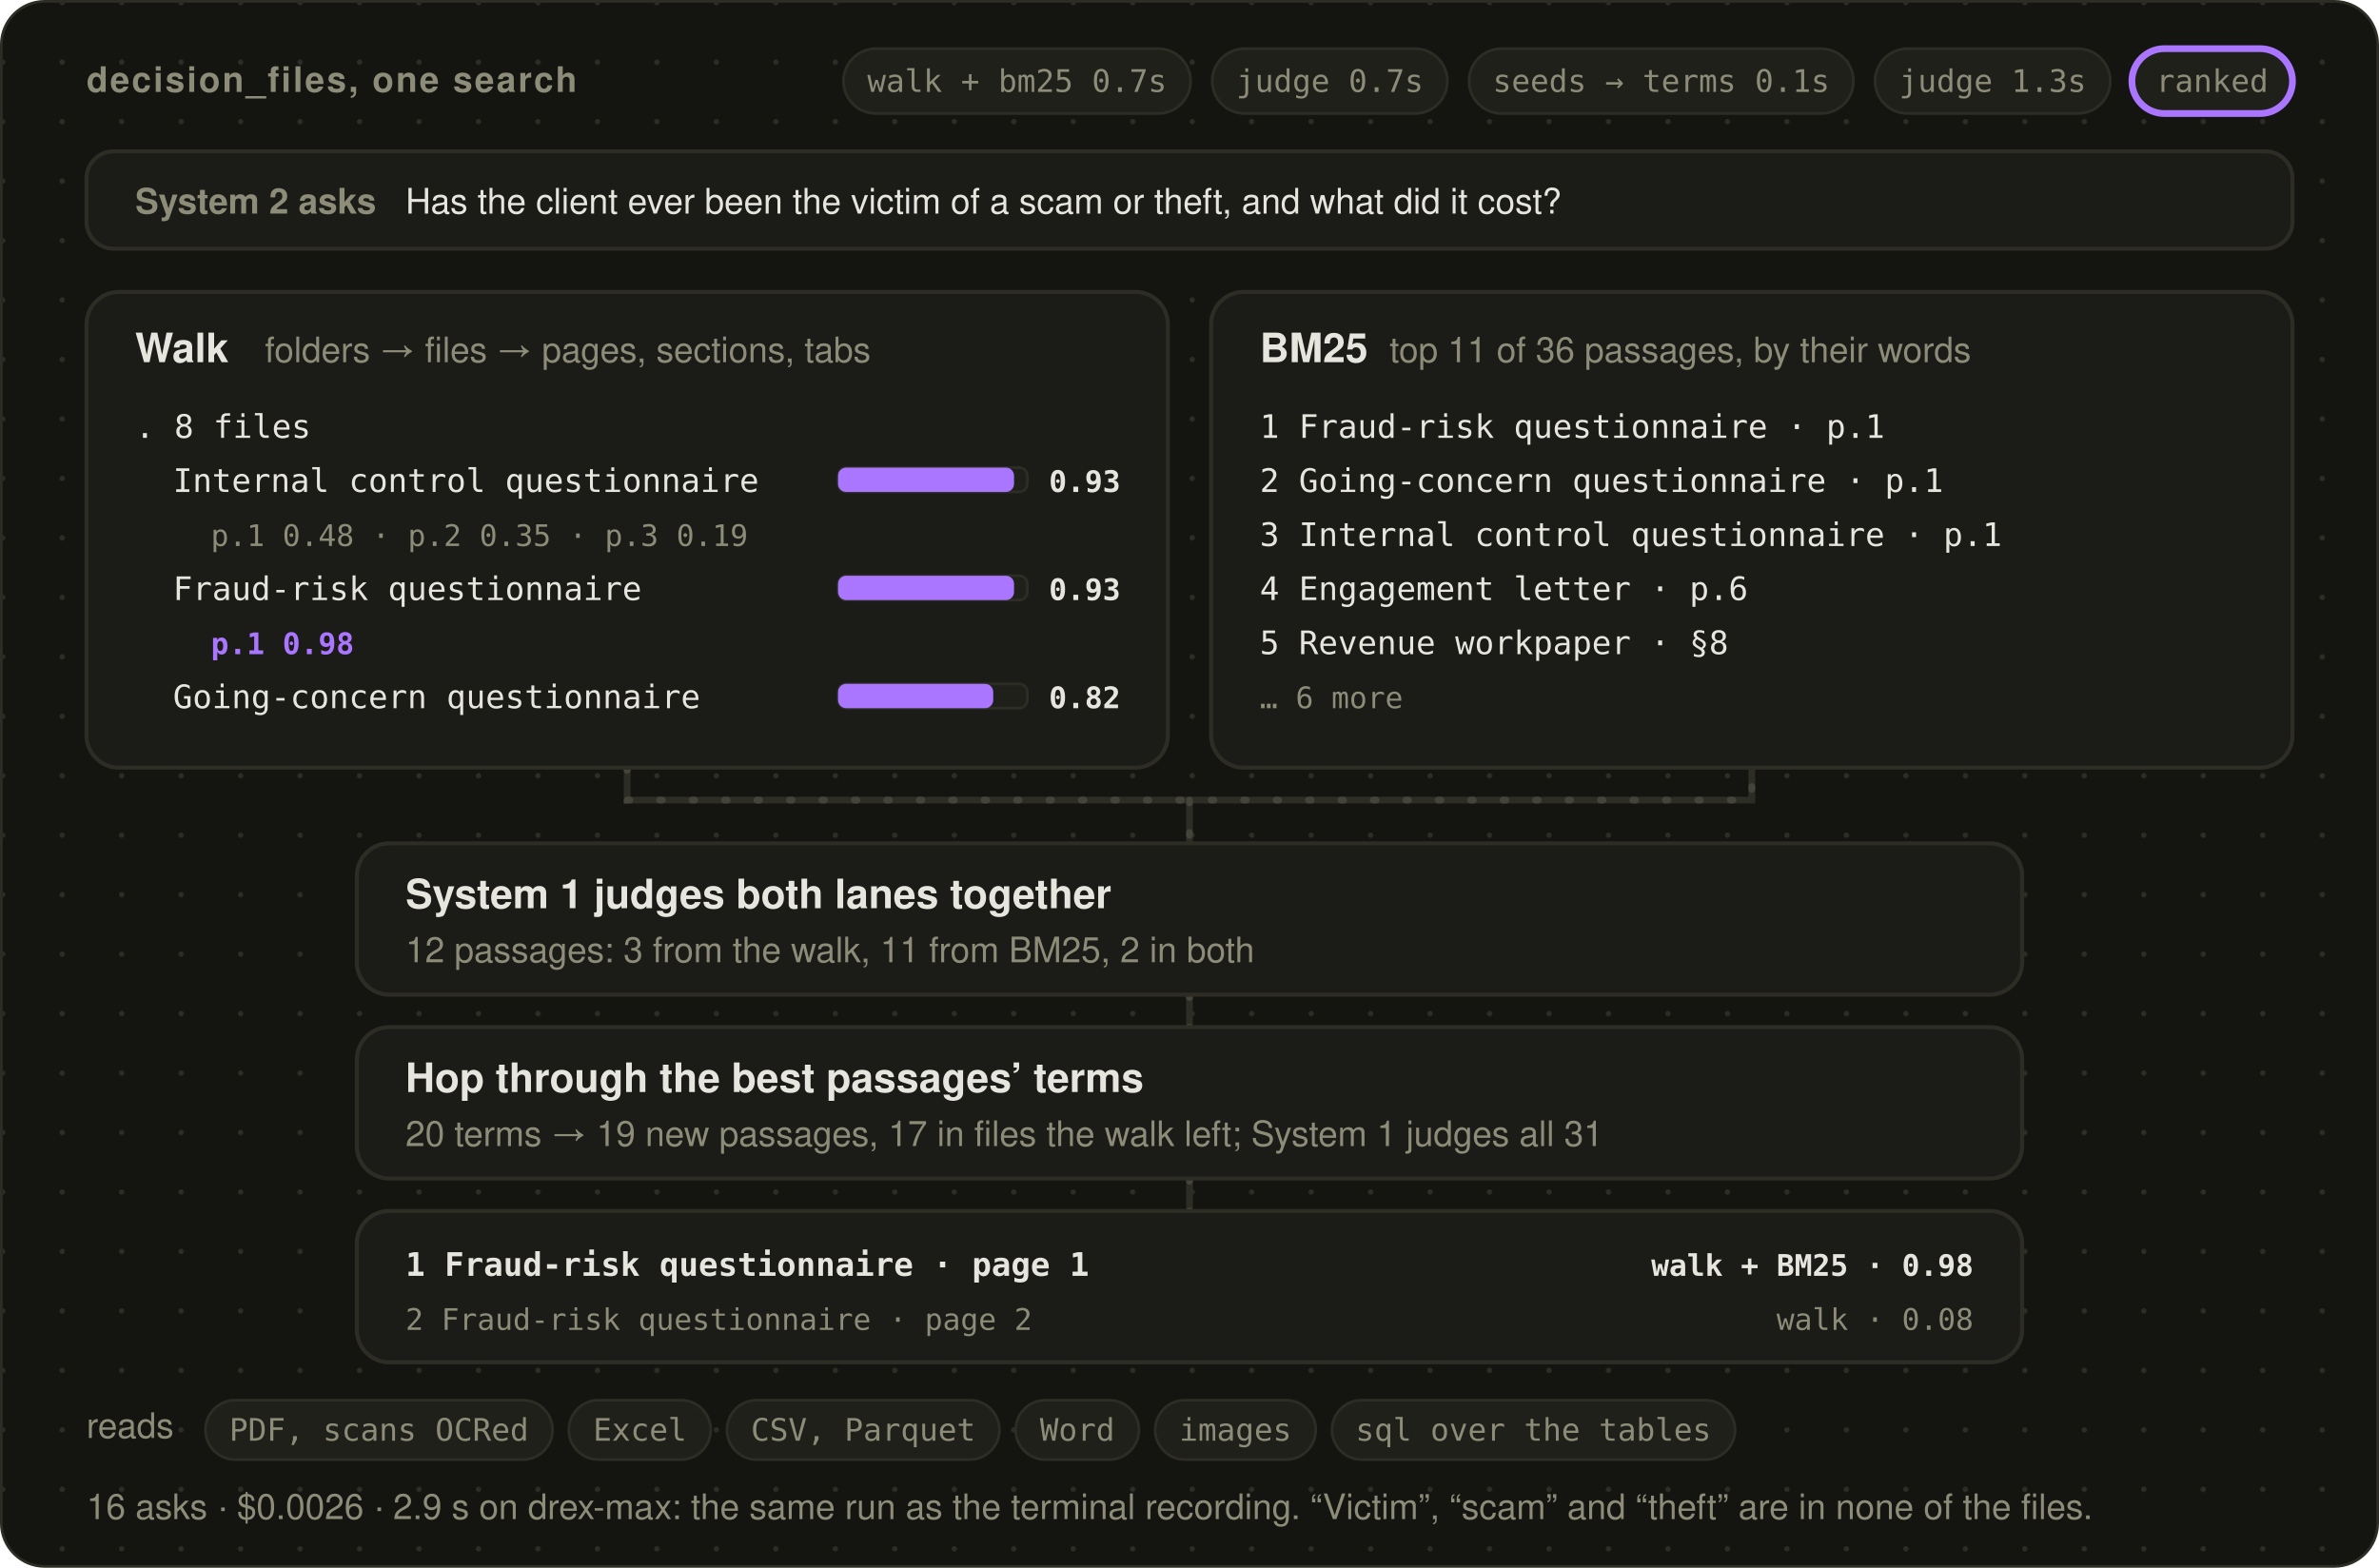
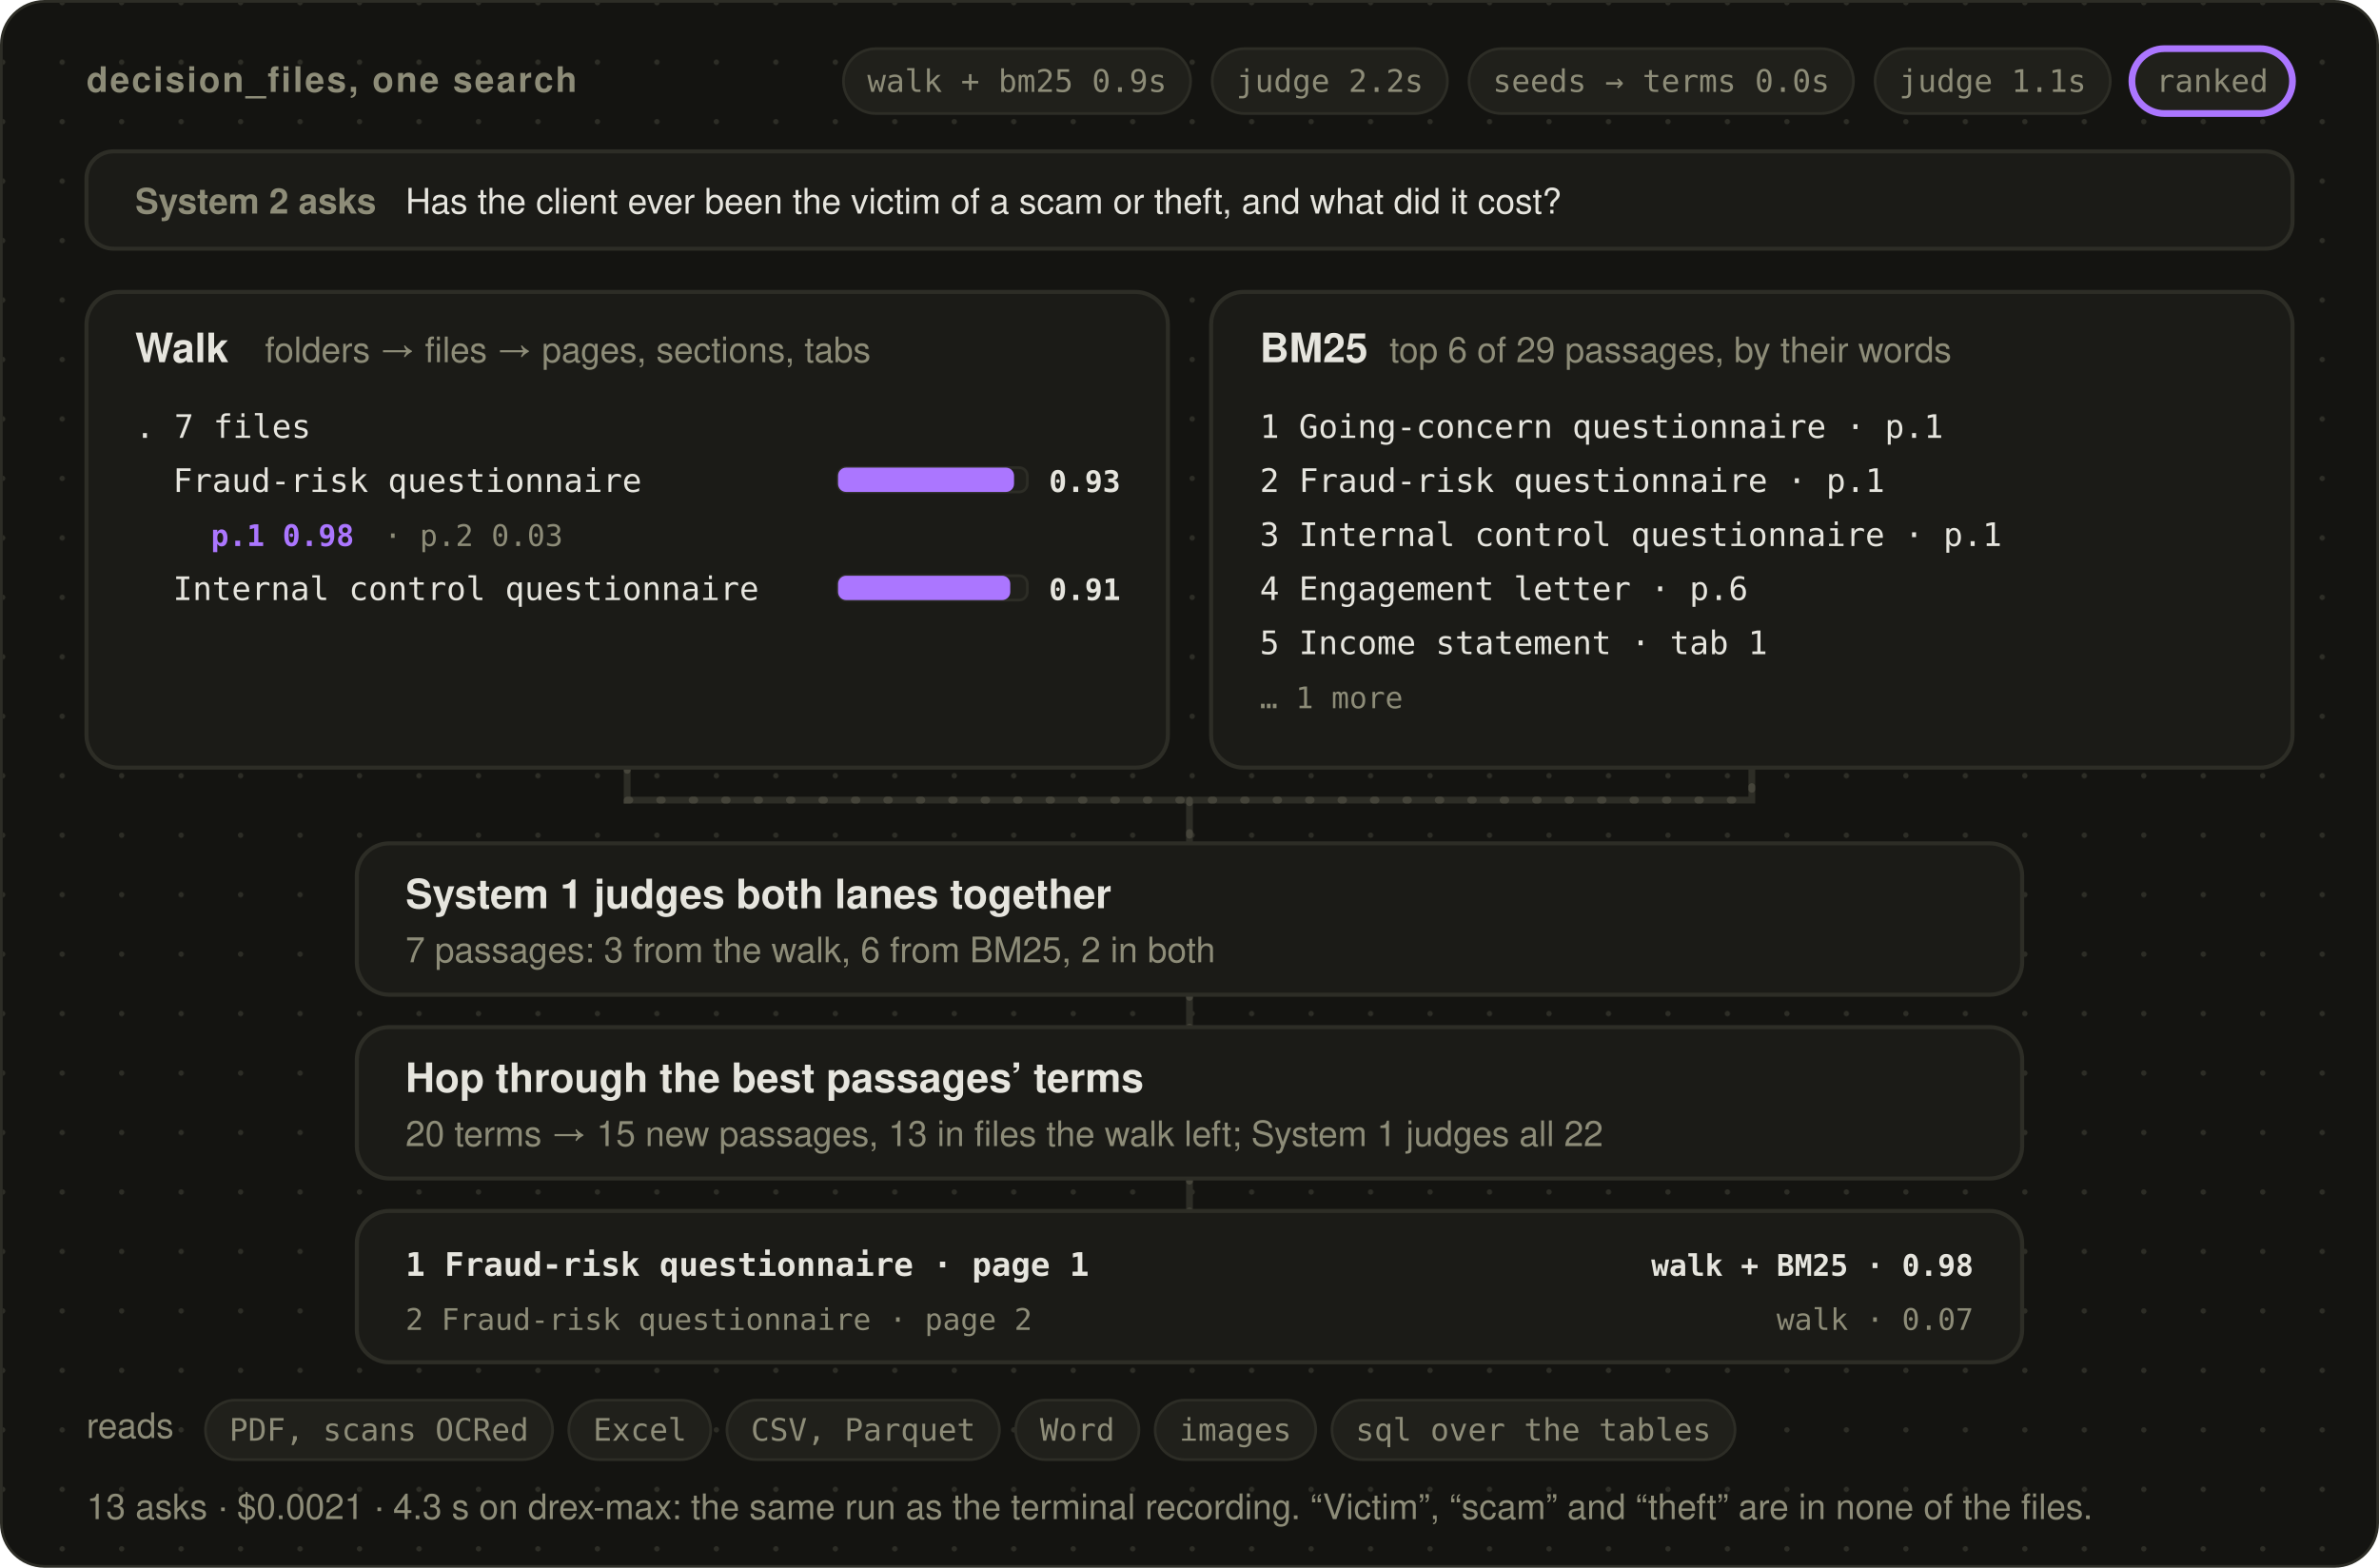
- <svg xmlns="http://www.w3.org/2000/svg" viewBox="0 0 880 580" width="880" height="580" role="img" aria-label="decision_files searching a folder of audit papers for: has the client ever been the victim of a scam or theft, and what did it cost? Two lanes run at once. System 1 walks the folder's files and their pages: the internal control questionnaire 0.93, the fraud-risk questionnaire 0.93 with page 1 at 0.98, the going-concern questionnaire 0.82. BM25 ranks the top 11 of 36 passages. System 1 judges both together, 12 passages; the best passages' 20 terms find 19 more, 17 in files the walk left, and System 1 judges all 31. Result: page 1 of the fraud-risk questionnaire, found by both lanes, at 0.98. It reads PDFs (scans OCRed), Excel, CSV and Parquet, Word and images, and sql queries the tables. 16 asks, $0.0026, 2.9 s, on drex-max, the same run as the terminal recording.">
+ <svg xmlns="http://www.w3.org/2000/svg" viewBox="0 0 880 580" width="880" height="580" role="img" aria-label="decision_files searching a folder of audit papers for: has the client ever been the victim of a scam or theft, and what did it cost? Two lanes run at once. System 1 walks the folder's 7 files and their pages: the fraud-risk questionnaire 0.93, its page 1 0.98, and the internal control questionnaire 0.91. BM25 ranks the top 6 of 29 passages by their words. System 1 judges both lanes together, 7 passages; the best passages' 20 terms find 15 more, and System 1 judges all 22. Result: page 1 of the fraud-risk questionnaire, found by both lanes, at 0.98. 13 asks, $0.0021, 4.3 s, on drex-max, the same run as the terminal recording.">
  <style>
    text { font-family: -apple-system, BlinkMacSystemFont, 'Segoe UI', Helvetica, Arial, sans-serif; }
    .bg { fill: #141411; stroke: #2d2d26; }
    .card { fill: #1b1b17; stroke: #2d2d26; stroke-width: 1.5; }
    .ghost { fill: #1b1b17; stroke: #45443a; stroke-width: 1.5; stroke-dasharray: 6 5; }
    .dashed { fill: none; stroke: #45443a; stroke-width: 1.5; stroke-dasharray: 5 4; }
    .glow { fill: none; stroke: #e6e5de; stroke-width: 2.5; opacity: 0; }
    .vioglow { stroke: #ab76ff; } .warnglow { stroke: #d4973a; } .okglow { stroke: #4cbf66; }
    .title { fill: #e6e5de; font-size: 18px; font-weight: 650; }
    .small { fill: #e6e5de; font-size: 15px; font-weight: 650; }
    .note { fill: #8d8c78; font-size: 13px; }
    .head { fill: #8d8c78; font-size: 13px; font-weight: 600; letter-spacing: 0.06em; }
    .phase { fill: #e6e5de; font-size: 13px; font-family: ui-monospace, SFMono-Regular, Menlo, Consolas, monospace; font-weight: 600; }
    .tag { fill: #20201b; stroke: #2d2d26; }
    .viotag { fill: #2a1f40; stroke: #ab76ff; }
    .tagtext { fill: #8d8c78; font-size: 11.5px; font-family: ui-monospace, SFMono-Regular, Menlo, Consolas, monospace; }
    .label { fill: #8d8c78; font-size: 13px; font-family: ui-monospace, SFMono-Regular, Menlo, Consolas, monospace; }
    .mono { fill: #e6e5de; font-size: 12px; font-family: ui-monospace, SFMono-Regular, Menlo, Consolas, monospace; }
    .tiny { fill: #8d8c78; font-size: 11px; font-family: ui-monospace, SFMono-Regular, Menlo, Consolas, monospace; }
    .ink { fill: #e6e5de; } .b { font-weight: 650; }
    .ok { fill: #4cbf66; } .warn { fill: #d4973a; } .bad { fill: #d9625f; } .vio { fill: #ab76ff; }
    .faded { opacity: 0.45; }
    .edge { stroke: #2d2d26; stroke-width: 2.5; fill: none; }
    .flow { stroke: #45443a; stroke-width: 2.5; fill: none; stroke-linecap: round; stroke-dasharray: 1 11;
      animation: flow 0.9s linear infinite; }
    @keyframes flow { from { stroke-dashoffset: 12; } to { stroke-dashoffset: 0; } }
    .dot { fill: #e6e5de; filter: url(#soft); }
    .viodot { fill: #ab76ff; } .warndot { fill: #d4973a; } .okdot { fill: #4cbf66; } .baddot { fill: #d9625f; }
    .chip { fill: #20201b; stroke: #2d2d26; }
    .pip { fill: none; stroke: #45443a; stroke-width: 1.5; }
    .pipon { fill: #d4973a; }
    .track { fill: #20201b; stroke: #2d2d26; }
    .bar { fill: #45443a; }
    .threshold { stroke: #8d8c78; stroke-width: 1.5; stroke-dasharray: 3 3; }
    .state { fill: #4cbf66; opacity: 0.18; stroke: #4cbf66; }
    .block { fill: #1b1b17; stroke: #45443a; }
    .eye { fill: #1b1b17; stroke: #ab76ff; stroke-width: 2; }
    .rest { fill: #45443a; }
.a{animation-duration:14.4s;animation-iteration-count:infinite;animation-timing-function:linear}@keyframes s4{0%{opacity:0}47.22%{opacity:0}48.96%{opacity:1}92.71%{opacity:1}94.44%{opacity:0}100%{opacity:0}}.s4{animation-name:s4;opacity:1}@keyframes s3{0%{opacity:0}36.11%{opacity:0}37.85%{opacity:1}45.49%{opacity:1}47.22%{opacity:0}100%{opacity:0}}.s3{animation-name:s3;opacity:0}@keyframes s2{0%{opacity:0}30.56%{opacity:0}32.29%{opacity:1}34.38%{opacity:1}36.11%{opacity:0}100%{opacity:0}}.s2{animation-name:s2;opacity:0}@keyframes s1{0%{opacity:0}22.22%{opacity:0}23.96%{opacity:1}28.82%{opacity:1}30.56%{opacity:0}100%{opacity:0}}.s1{animation-name:s1;opacity:0}@keyframes s0{0%{opacity:0}6.94%{opacity:0}8.68%{opacity:1}20.49%{opacity:1}22.22%{opacity:0}100%{opacity:0}}.s0{animation-name:s0;opacity:0}@keyframes w0{0%{opacity:0}8.33%{opacity:0}10.07%{opacity:1}95.49%{opacity:1}97.22%{opacity:0}100%{opacity:0}}.w0{animation-name:w0;opacity:1}@keyframes w1{0%{opacity:0}11.11%{opacity:0}12.85%{opacity:1}95.49%{opacity:1}97.22%{opacity:0}100%{opacity:0}}.w1{animation-name:w1;opacity:1}@keyframes w2{0%{opacity:0}15.28%{opacity:0}17.01%{opacity:1}95.49%{opacity:1}97.22%{opacity:0}100%{opacity:0}}.w2{animation-name:w2;opacity:1}@keyframes w3{0%{opacity:0}12.5%{opacity:0}14.24%{opacity:1}95.49%{opacity:1}97.22%{opacity:0}100%{opacity:0}}.w3{animation-name:w3;opacity:1}@keyframes w4{0%{opacity:0}17.36%{opacity:0}19.1%{opacity:1}95.49%{opacity:1}97.22%{opacity:0}100%{opacity:0}}.w4{animation-name:w4;opacity:1}@keyframes w5{0%{opacity:0}13.89%{opacity:0}15.62%{opacity:1}95.49%{opacity:1}97.22%{opacity:0}100%{opacity:0}}.w5{animation-name:w5;opacity:1}@keyframes m0{0%{opacity:0}9.03%{opacity:0}10.76%{opacity:1}95.49%{opacity:1}97.22%{opacity:0}100%{opacity:0}}.m0{animation-name:m0;opacity:1}@keyframes m1{0%{opacity:0}10.76%{opacity:0}12.5%{opacity:1}95.49%{opacity:1}97.22%{opacity:0}100%{opacity:0}}.m1{animation-name:m1;opacity:1}@keyframes m2{0%{opacity:0}12.5%{opacity:0}14.24%{opacity:1}95.49%{opacity:1}97.22%{opacity:0}100%{opacity:0}}.m2{animation-name:m2;opacity:1}@keyframes m3{0%{opacity:0}14.24%{opacity:0}15.97%{opacity:1}95.49%{opacity:1}97.22%{opacity:0}100%{opacity:0}}.m3{animation-name:m3;opacity:1}@keyframes m4{0%{opacity:0}15.97%{opacity:0}17.71%{opacity:1}95.49%{opacity:1}97.22%{opacity:0}100%{opacity:0}}.m4{animation-name:m4;opacity:1}@keyframes m5{0%{opacity:0}17.71%{opacity:0}19.44%{opacity:1}95.49%{opacity:1}97.22%{opacity:0}100%{opacity:0}}.m5{animation-name:m5;opacity:1}@keyframes j{0%{opacity:0}23.61%{opacity:0}25.35%{opacity:1}95.49%{opacity:1}97.22%{opacity:0}100%{opacity:0}}.j{animation-name:j;opacity:1}@keyframes jl{0%{opacity:0}22.22%{opacity:0}23.96%{opacity:1}28.82%{opacity:1}30.56%{opacity:0}36.11%{opacity:0}37.85%{opacity:1}45.49%{opacity:1}47.22%{opacity:0}100%{opacity:0}}.jl{animation-name:jl;opacity:0}@keyframes h{0%{opacity:0}31.94%{opacity:0}33.68%{opacity:1}95.49%{opacity:1}97.22%{opacity:0}100%{opacity:0}}.h{animation-name:h;opacity:1}@keyframes r{0%{opacity:0}48.61%{opacity:0}50.35%{opacity:1}95.49%{opacity:1}97.22%{opacity:0}100%{opacity:0}}.r{animation-name:r;opacity:1}@keyframes rl{0%{opacity:0}48.61%{opacity:0}50.35%{opacity:1}60.76%{opacity:1}62.5%{opacity:0}100%{opacity:0}}.rl{animation-name:rl;opacity:0}@media (prefers-reduced-motion: reduce){*{animation:none !important}}</style>
  <defs>
    <pattern id="grid" width="22" height="22" patternUnits="userSpaceOnUse">
      <circle cx="1" cy="1" r="1" fill="#2d2d26" />
    </pattern>
    <filter id="soft" x="-100%" y="-100%" width="300%" height="300%">
      <feGaussianBlur stdDeviation="3" result="b" />
      <feMerge>
        <feMergeNode in="b" />
        <feMergeNode in="SourceGraphic" />
      </feMerge>
    </filter>
  </defs>
  <rect class="bg" x="0.5" y="0.5" width="879" height="579" rx="16" />
  <rect x="1" y="1" width="878" height="578" rx="16" fill="url(#grid)" />
  <text class="head" x="32" y="34">decision_files, one search</text>
  <rect class="tag" x="788.6" y="18" width="59.4" height="24" rx="12" />
  <text class="tagtext" x="818.3" y="34" text-anchor="middle">ranked</text>
  <rect class="glow vioglow a s4" x="788.6" y="18" width="59.4" height="24" rx="12" />
  <rect class="tag" x="693.6" y="18" width="87" height="24" rx="12" />
-   <text class="tagtext" x="737.1" y="34" text-anchor="middle">judge 1.3s</text>
+   <text class="tagtext" x="737.1" y="34" text-anchor="middle">judge 1.1s</text>
  <rect class="glow vioglow a s3" x="693.6" y="18" width="87" height="24" rx="12" />
  <rect class="tag" x="543.4" y="18" width="142.2" height="24" rx="12" />
-   <text class="tagtext" x="614.5" y="34" text-anchor="middle">seeds → terms 0.1s</text>
+   <text class="tagtext" x="614.5" y="34" text-anchor="middle">seeds → terms 0.0s</text>
  <rect class="glow vioglow a s2" x="543.4" y="18" width="142.2" height="24" rx="12" />
  <rect class="tag" x="448.4" y="18" width="87" height="24" rx="12" />
-   <text class="tagtext" x="491.9" y="34" text-anchor="middle">judge 0.7s</text>
+   <text class="tagtext" x="491.9" y="34" text-anchor="middle">judge 2.2s</text>
  <rect class="glow vioglow a s1" x="448.4" y="18" width="87" height="24" rx="12" />
  <rect class="tag" x="312" y="18" width="128.4" height="24" rx="12" />
-   <text class="tagtext" x="376.2" y="34" text-anchor="middle">walk + bm25 0.7s</text>
+   <text class="tagtext" x="376.2" y="34" text-anchor="middle">walk + bm25 0.9s</text>
  <rect class="glow vioglow a s0" x="312" y="18" width="128.4" height="24" rx="12" />
  <rect class="card" x="32" y="56" width="816" height="36" rx="10" />
  <text class="note b" x="50" y="79">System 2 asks</text>
  <text class="note ink" x="150" y="79">Has the client ever been the victim of a scam or theft, and what did it cost?</text>
  <path class="edge" d="M232 284 V296 H648 V284 M440 296 V312 M440 368 V380 M440 436 V448" />
  <path class="flow" d="M232 284 V296 H648 V284 M440 296 V312 M440 368 V380 M440 436 V448" />
  <rect class="card" x="32" y="108" width="400" height="176" rx="12" />
  <text class="small" x="50" y="134">Walk</text>
  <text class="note" x="98" y="134">folders → files → pages, sections, tabs</text>
  <g class="a w0">
-     <text class="mono" x="50" y="162">. 8 files</text>
+     <text class="mono" x="50" y="162">. 7 files</text>
  </g>
  <g class="a w1">
-     <text class="mono" x="64" y="182">Internal control questionnaire</text>
+     <text class="mono" x="64" y="182">Fraud-risk questionnaire</text>
    <rect class="track" x="310" y="173" width="70" height="9" rx="3" />
    <rect class="vio" x="310" y="173" width="65.1" height="9" rx="3" />
    <text class="tiny ink b" x="388" y="182">0.93</text>
  </g>
  <g class="a w2">
-     <text class="tiny" x="78" y="202">p.1 0.48 · p.2 0.35 · p.3 0.19</text>
+     <text class="tiny vio b" x="78" y="202">p.1 0.98</text>
+     <text class="tiny" x="142" y="202">· p.2 0.03</text>
  </g>
  <g class="a w3">
-     <text class="mono" x="64" y="222">Fraud-risk questionnaire</text>
+     <text class="mono" x="64" y="222">Internal control questionnaire</text>
    <rect class="track" x="310" y="213" width="70" height="9" rx="3" />
-     <rect class="vio" x="310" y="213" width="65.1" height="9" rx="3" />
-     <text class="tiny ink b" x="388" y="222">0.93</text>
-   </g>
-   <g class="a w4">
-     <text class="tiny vio b" x="78" y="242">p.1 0.98</text>
-   </g>
-   <g class="a w5">
-     <text class="mono" x="64" y="262">Going-concern questionnaire</text>
-     <rect class="track" x="310" y="253" width="70" height="9" rx="3" />
-     <rect class="vio" x="310" y="253" width="57.4" height="9" rx="3" />
-     <text class="tiny ink b" x="388" y="262">0.82</text>
+     <rect class="vio" x="310" y="213" width="63.7" height="9" rx="3" />
+     <text class="tiny ink b" x="388" y="222">0.91</text>
  </g>
  <rect class="card" x="448" y="108" width="400" height="176" rx="12" />
  <text class="small" x="466" y="134">BM25</text>
-   <text class="note" x="514" y="134">top 11 of 36 passages, by their words</text>
-   <text class="mono a m0" x="466" y="162">1 Fraud-risk questionnaire · p.1</text>
-   <text class="mono a m1" x="466" y="182">2 Going-concern questionnaire · p.1</text>
+   <text class="note" x="514" y="134">top 6 of 29 passages, by their words</text>
+   <text class="mono a m0" x="466" y="162">1 Going-concern questionnaire · p.1</text>
+   <text class="mono a m1" x="466" y="182">2 Fraud-risk questionnaire · p.1</text>
  <text class="mono a m2" x="466" y="202">3 Internal control questionnaire · p.1</text>
  <text class="mono a m3" x="466" y="222">4 Engagement letter · p.6</text>
-   <text class="mono a m4" x="466" y="242">5 Revenue workpaper · §8</text>
-   <text class="tiny a m5" x="466" y="262">… 6 more</text>
+   <text class="mono a m4" x="466" y="242">5 Income statement · tab 1</text>
+   <text class="tiny a m5" x="466" y="262">… 1 more</text>
  <g class="a j">
    <rect class="card" x="132" y="312" width="616" height="56" rx="12" />
    <rect class="glow vioglow a jl" x="132" y="312" width="616" height="56" rx="12" />
    <text class="small" x="150" y="336">System 1 judges both lanes together</text>
-     <text class="note" x="150" y="356">12 passages: 3 from the walk, 11 from BM25, 2 in both</text>
+     <text class="note" x="150" y="356">7 passages: 3 from the walk, 6 from BM25, 2 in both</text>
  </g>
  <g class="a h">
    <rect class="card" x="132" y="380" width="616" height="56" rx="12" />
    <text class="small" x="150" y="404">Hop through the best passages’ terms</text>
-     <text class="note" x="150" y="424">20 terms → 19 new passages, 17 in files the walk left; System 1 judges all 31</text>
+     <text class="note" x="150" y="424">20 terms → 15 new passages, 13 in files the walk left; System 1 judges all 22</text>
  </g>
  <g class="a r">
    <rect class="card" x="132" y="448" width="616" height="56" rx="12" />
    <rect class="glow okglow a rl" x="132" y="448" width="616" height="56" rx="12" />
    <text class="mono b" x="150" y="472">1 Fraud-risk questionnaire · page 1</text>
    <text class="tiny ink b" x="730" y="472" text-anchor="end">walk + BM25 · 0.98</text>
    <text class="tiny" x="150" y="492">2 Fraud-risk questionnaire · page 2</text>
-     <text class="tiny" x="730" y="492" text-anchor="end">walk · 0.08</text>
+     <text class="tiny" x="730" y="492" text-anchor="end">walk · 0.07</text>
  </g>
  <text class="note" x="32" y="532">reads</text>
  <rect class="chip" x="76" y="518" width="128.4" height="22" rx="11" />
  <text class="tagtext" x="140.2" y="533" text-anchor="middle">PDF, scans OCRed</text>
  <rect class="chip" x="210.4" y="518" width="52.5" height="22" rx="11" />
  <text class="tagtext" x="236.7" y="533" text-anchor="middle">Excel</text>
  <rect class="chip" x="268.9" y="518" width="100.8" height="22" rx="11" />
  <text class="tagtext" x="319.3" y="533" text-anchor="middle">CSV, Parquet</text>
  <rect class="chip" x="375.7" y="518" width="45.6" height="22" rx="11" />
  <text class="tagtext" x="398.5" y="533" text-anchor="middle">Word</text>
  <rect class="chip" x="427.3" y="518" width="59.4" height="22" rx="11" />
  <text class="tagtext" x="457" y="533" text-anchor="middle">images</text>
  <rect class="chip" x="492.7" y="518" width="149.1" height="22" rx="11" />
  <text class="tagtext" x="567.2" y="533" text-anchor="middle">sql over the tables</text>
-   <text class="note" x="32" y="562">16 asks · $0.0026 · 2.9 s on drex-max: the same run as the terminal recording. “Victim”, “scam” and “theft” are in none of the files.</text>
+   <text class="note" x="32" y="562">13 asks · $0.0021 · 4.3 s on drex-max: the same run as the terminal recording. “Victim”, “scam” and “theft” are in none of the files.</text>
</svg>
